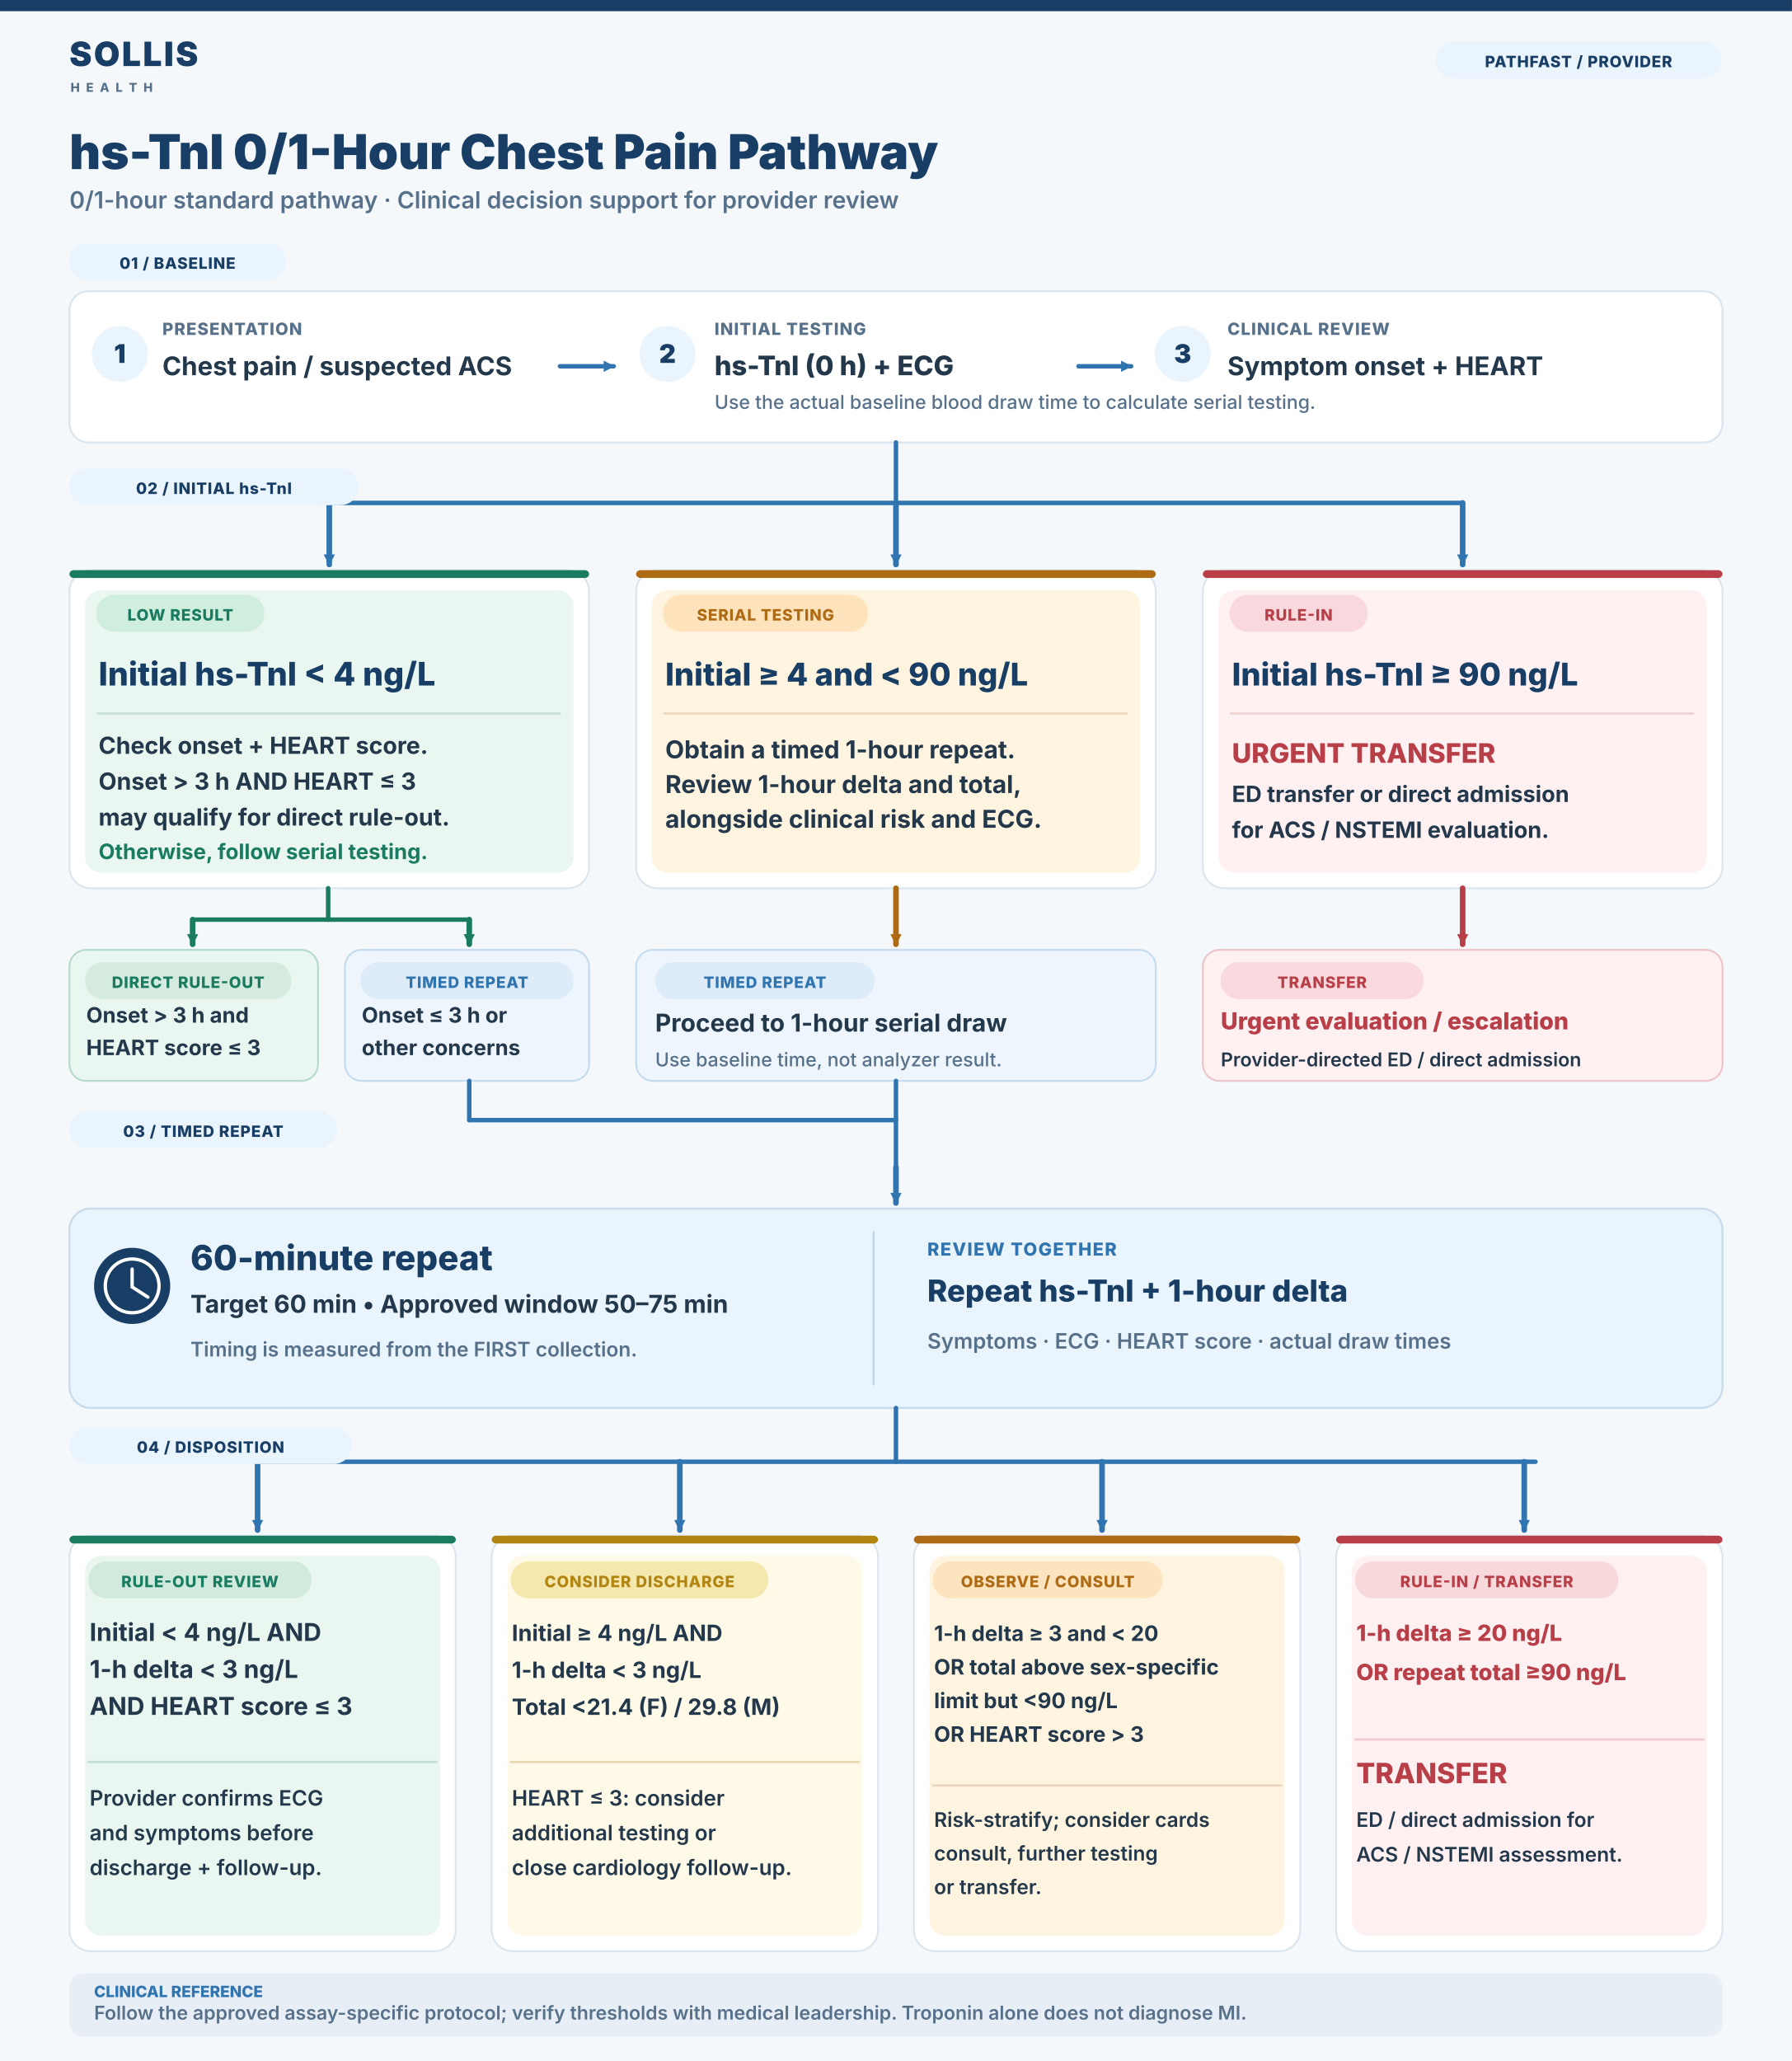
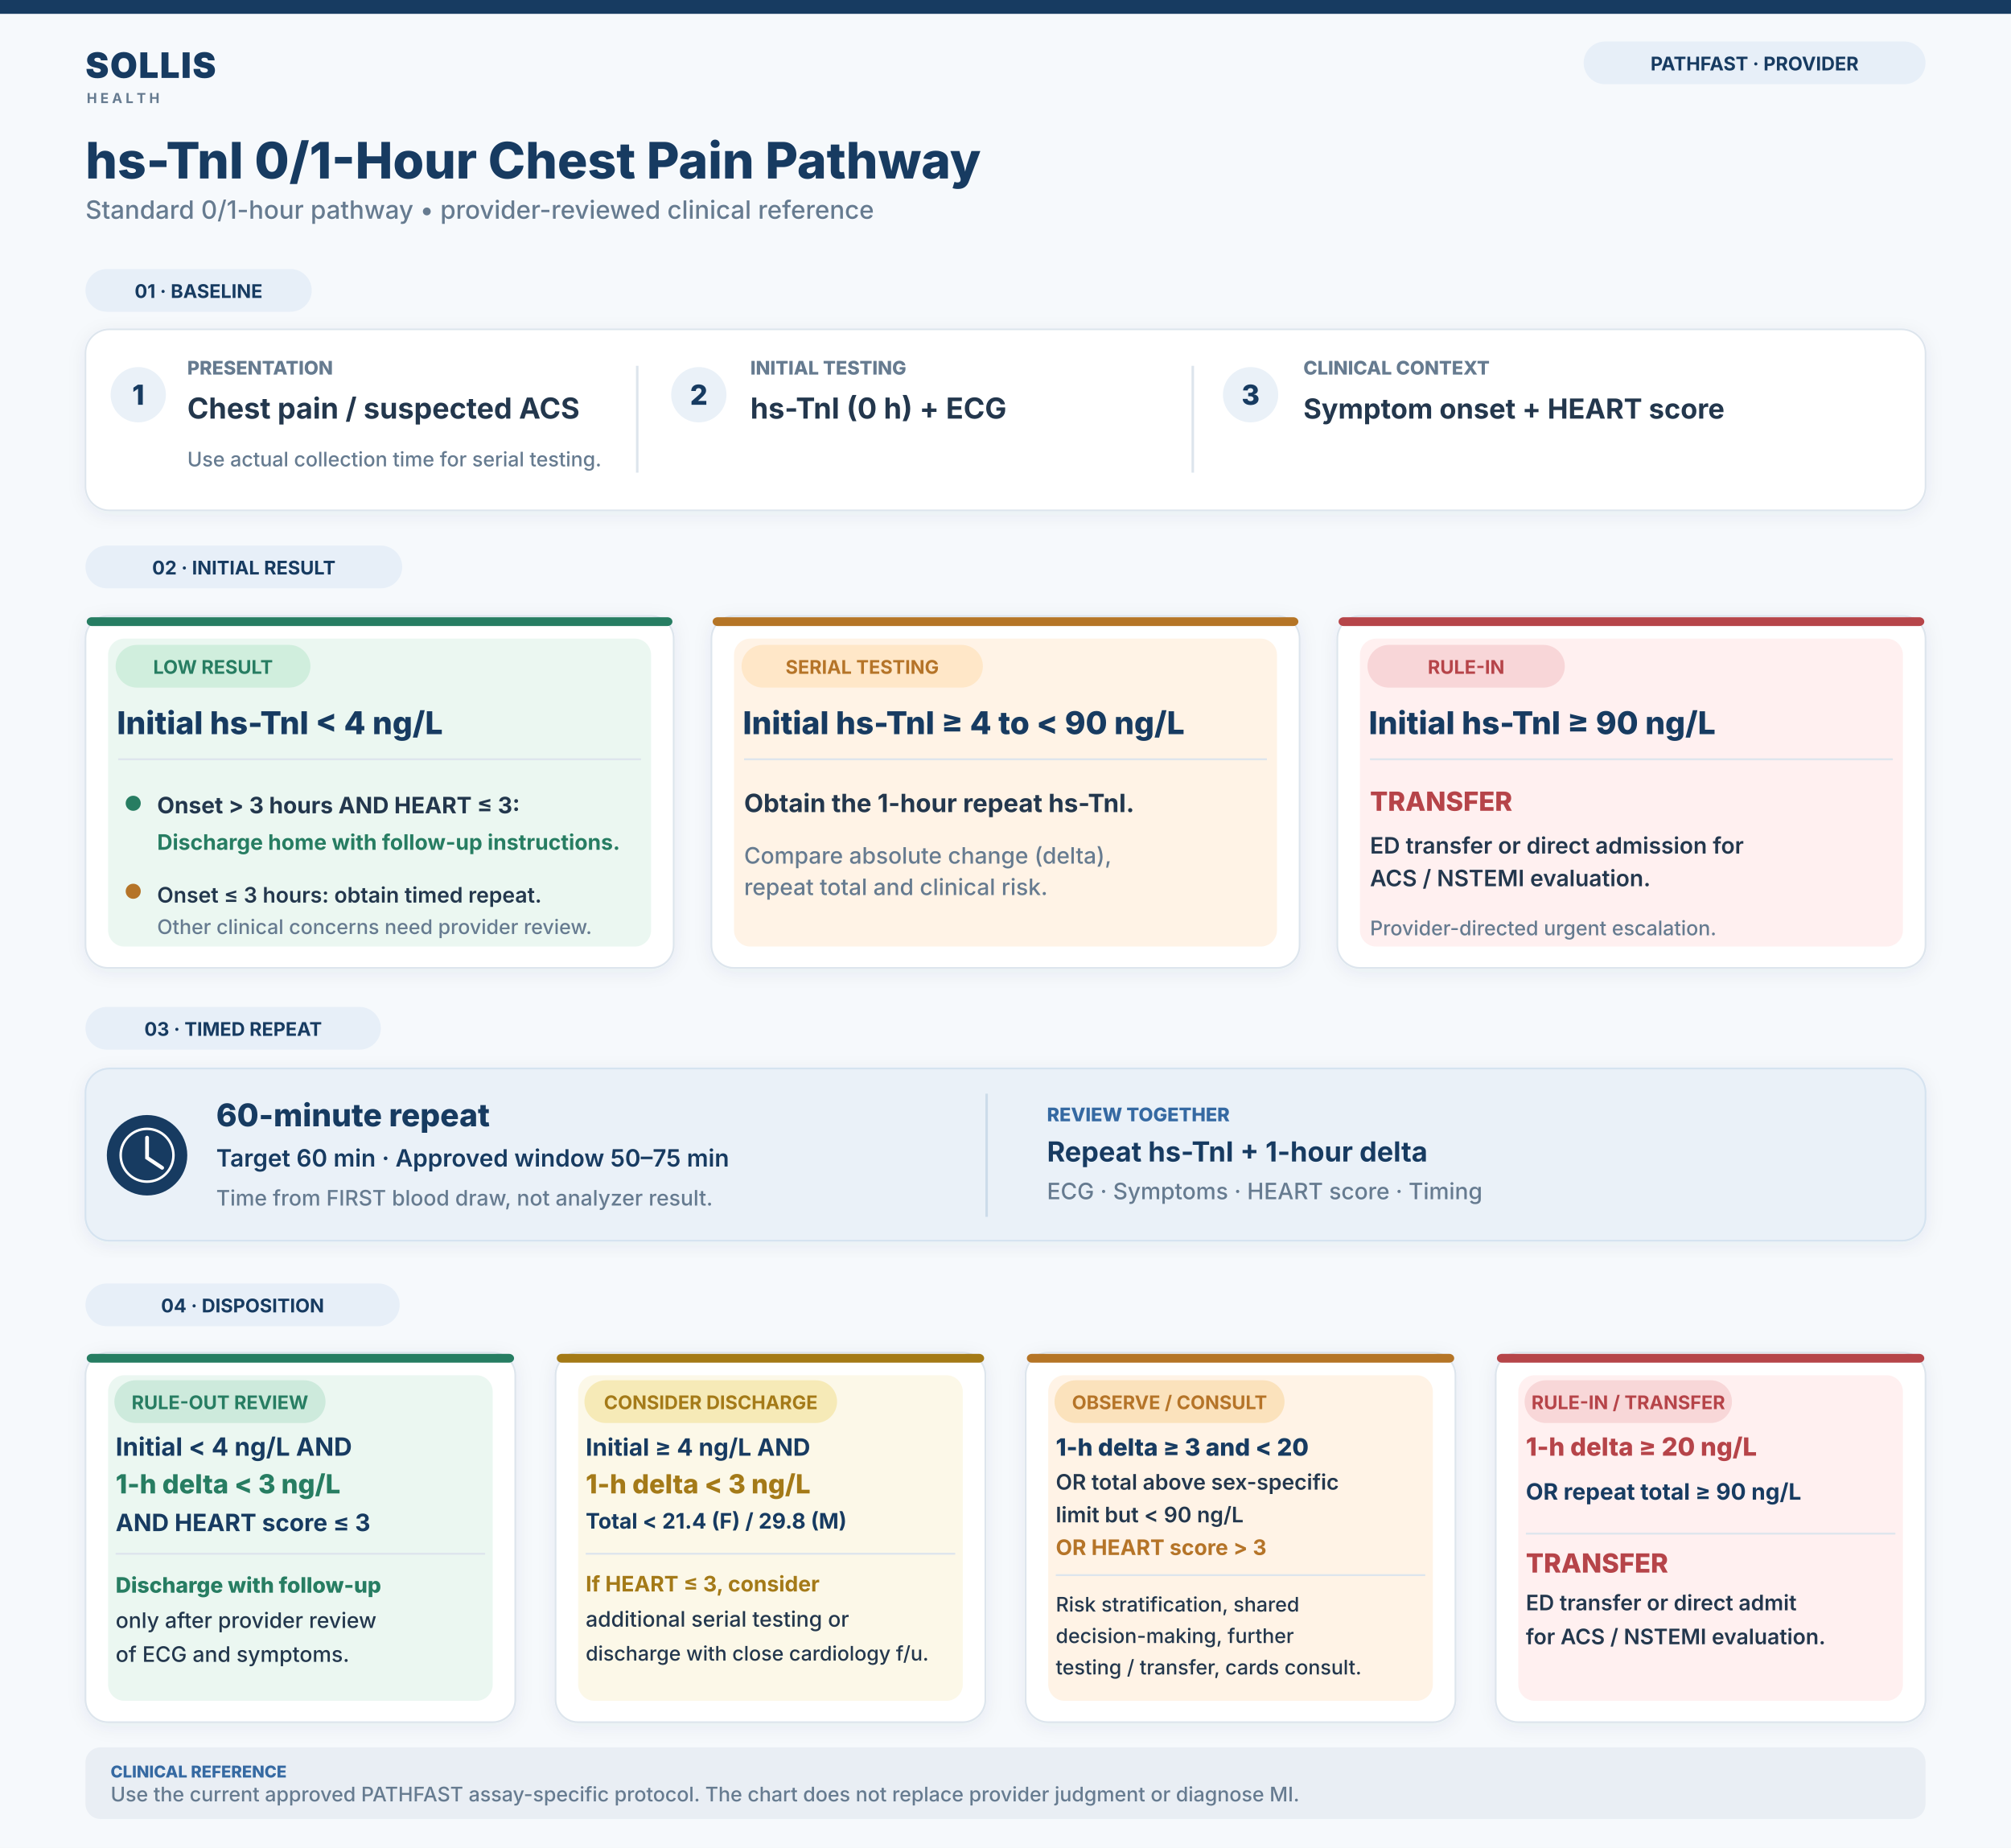
- <svg xmlns="http://www.w3.org/2000/svg" width="1600" height="1840" viewBox="0 0 1600 1840" role="img" aria-labelledby="title description">
+ <svg xmlns="http://www.w3.org/2000/svg" width="1600" height="1470" viewBox="0 0 1600 1470" role="img" aria-labelledby="chart-title chart-desc">
  <defs>
-     <marker id="arrow-b" markerWidth="10" markerHeight="10" refX="9" refY="5" orient="auto" markerUnits="userSpaceOnUse">
-       <path d="M0 0L10 5L0 10Z" fill="#3074B0" />
-     </marker>
-     <marker id="arrow-g" markerWidth="10" markerHeight="10" refX="9" refY="5" orient="auto" markerUnits="userSpaceOnUse">
-       <path d="M0 0L10 5L0 10Z" fill="#197B60" />
-     </marker>
-     <marker id="arrow-r" markerWidth="10" markerHeight="10" refX="9" refY="5" orient="auto" markerUnits="userSpaceOnUse">
-       <path d="M0 0L10 5L0 10Z" fill="#B83E48" />
-     </marker>
-     <marker id="arrow-a" markerWidth="10" markerHeight="10" refX="9" refY="5" orient="auto" markerUnits="userSpaceOnUse">
-       <path d="M0 0L10 5L0 10Z" fill="#AF6B14" />
-     </marker>
+     <filter id="softshadow" x="-10%" y="-10%" width="120%" height="120%">
+       <feDropShadow dx="0" dy="3" stdDeviation="7" flood-color="#21425c" flood-opacity="0.07" />
+     </filter>
  </defs>
-   <rect x="0" y="0" width="1600" height="1840" rx="0" fill="#F5F8FB" stroke="none" stroke-width="1" />
-   <rect x="0" y="0" width="1600" height="10" rx="0" fill="#183E65" stroke="none" stroke-width="1" />
-   <text x="62" y="59" fill="#183E65" font-size="30" font-weight="850" font-family="Inter,Arial,Helvetica,sans-serif" text-anchor="start" letter-spacing="1.8">SOLLIS</text>
-   <text x="63" y="82" fill="#58718B" font-size="11" font-weight="800" font-family="Inter,Arial,Helvetica,sans-serif" text-anchor="start" letter-spacing="1.6">H E A L T H</text>
-   <rect x="1282" y="37" width="255" height="33" rx="16" fill="#EAF4FC" stroke="none" stroke-width="1" />
-   <text x="1409.5" y="60" fill="#183E65" font-size="14" font-weight="800" font-family="Inter,Arial,Helvetica,sans-serif" text-anchor="middle" letter-spacing=".6">PATHFAST  /  PROVIDER</text>
-   <text x="62" y="151" fill="#183E65" font-size="43" font-weight="850" font-family="Inter,Arial,Helvetica,sans-serif" text-anchor="start" letter-spacing="0">hs-TnI 0/1-Hour Chest Pain Pathway</text>
-   <text x="62" y="186" fill="#58718B" font-size="21" font-weight="560" font-family="Inter,Arial,Helvetica,sans-serif" text-anchor="start" letter-spacing="0">0/1-hour standard pathway  ·  Clinical decision support for provider review</text>
-   <rect x="62" y="217" width="193" height="33" rx="16" fill="#EAF4FC" stroke="none" stroke-width="1" />
-   <text x="158.5" y="240" fill="#183E65" font-size="14" font-weight="800" font-family="Inter,Arial,Helvetica,sans-serif" text-anchor="middle" letter-spacing=".6">01  /  BASELINE</text>
-   <rect x="62" y="260" width="1476" height="135" rx="17" fill="#FFFFFF" stroke="#D9E5EF" stroke-width="1.7" />
-   <circle cx="107" cy="316" r="25" fill="#EAF4FC" />
-   <text x="107" y="324" fill="#183E65" font-size="23" font-weight="850" font-family="Inter,Arial,Helvetica,sans-serif" text-anchor="middle" letter-spacing="0">1</text>
-   <text x="145" y="299" fill="#58718B" font-size="15" font-weight="770" font-family="Inter,Arial,Helvetica,sans-serif" text-anchor="start" letter-spacing=".8">PRESENTATION</text>
-   <text x="145" y="335" fill="#24384C" font-size="23" font-weight="750" font-family="Inter,Arial,Helvetica,sans-serif" text-anchor="start" letter-spacing="0">Chest pain / suspected ACS</text>
-   <path d="M500 327H548" fill="none" stroke="#3074B0" stroke-width="4" stroke-linecap="round" stroke-linejoin="round" marker-end="url(#arrow-b)" />
-   <circle cx="596" cy="316" r="25" fill="#EAF4FC" />
-   <text x="596" y="324" fill="#183E65" font-size="23" font-weight="850" font-family="Inter,Arial,Helvetica,sans-serif" text-anchor="middle" letter-spacing="0">2</text>
-   <text x="638" y="299" fill="#58718B" font-size="15" font-weight="770" font-family="Inter,Arial,Helvetica,sans-serif" text-anchor="start" letter-spacing=".8">INITIAL TESTING</text>
-   <text x="638" y="335" fill="#24384C" font-size="24" font-weight="760" font-family="Inter,Arial,Helvetica,sans-serif" text-anchor="start" letter-spacing="0">hs-TnI (0 h) + ECG</text>
-   <path d="M963 327H1010" fill="none" stroke="#3074B0" stroke-width="4" stroke-linecap="round" stroke-linejoin="round" marker-end="url(#arrow-b)" />
-   <circle cx="1056" cy="316" r="25" fill="#EAF4FC" />
-   <text x="1056" y="324" fill="#183E65" font-size="23" font-weight="850" font-family="Inter,Arial,Helvetica,sans-serif" text-anchor="middle" letter-spacing="0">3</text>
-   <text x="1096" y="299" fill="#58718B" font-size="15" font-weight="770" font-family="Inter,Arial,Helvetica,sans-serif" text-anchor="start" letter-spacing=".8">CLINICAL REVIEW</text>
-   <text x="1096" y="335" fill="#24384C" font-size="23" font-weight="750" font-family="Inter,Arial,Helvetica,sans-serif" text-anchor="start" letter-spacing="0">Symptom onset + HEART</text>
-   <text x="638" y="365" fill="#58718B" font-size="17" font-weight="520" font-family="Inter,Arial,Helvetica,sans-serif" text-anchor="start" letter-spacing="0">Use the actual baseline blood draw time to calculate serial testing.</text>
-   <path d="M800 395 L800 449" fill="none" stroke="#3074B0" stroke-width="4" stroke-linecap="round" />
-   <path d="M294 449 L1306 449" fill="none" stroke="#3074B0" stroke-width="4" stroke-linecap="round" />
-   <path d="M294 449V504" fill="none" stroke="#3074B0" stroke-width="5" stroke-linecap="round" stroke-linejoin="round" marker-end="url(#arrow-b)" />
-   <path d="M800 449V504" fill="none" stroke="#3074B0" stroke-width="5" stroke-linecap="round" stroke-linejoin="round" marker-end="url(#arrow-b)" />
-   <path d="M1306 449V504" fill="none" stroke="#3074B0" stroke-width="5" stroke-linecap="round" stroke-linejoin="round" marker-end="url(#arrow-b)" />
-   <rect x="62" y="418" width="258" height="33" rx="16" fill="#EAF4FC" stroke="none" stroke-width="1" />
-   <text x="191" y="441" fill="#183E65" font-size="14" font-weight="800" font-family="Inter,Arial,Helvetica,sans-serif" text-anchor="middle" letter-spacing=".6">02  /  INITIAL hs-TnI</text>
-   <rect x="62" y="509" width="464" height="284" rx="19" fill="#FFFFFF" stroke="#D9E5EF" stroke-width="1.6" />
-   <rect x="62" y="509" width="464" height="7" rx="4" fill="#197B60" stroke="none" stroke-width="1" />
-   <rect x="76" y="527" width="436" height="252" rx="14" fill="#EAF7F0" stroke="none" stroke-width="1" />
-   <rect x="568" y="509" width="464" height="284" rx="19" fill="#FFFFFF" stroke="#D9E5EF" stroke-width="1.6" />
-   <rect x="568" y="509" width="464" height="7" rx="4" fill="#AF6B14" stroke="none" stroke-width="1" />
-   <rect x="582" y="527" width="436" height="252" rx="14" fill="#FFF4DF" stroke="none" stroke-width="1" />
-   <rect x="1074" y="509" width="464" height="284" rx="19" fill="#FFFFFF" stroke="#D9E5EF" stroke-width="1.6" />
-   <rect x="1074" y="509" width="464" height="7" rx="4" fill="#B83E48" stroke="none" stroke-width="1" />
-   <rect x="1088" y="527" width="436" height="252" rx="14" fill="#FFF0F1" stroke="none" stroke-width="1" />
-   <rect x="86" y="531" width="150" height="33" rx="16" fill="#D0EEDD" stroke="none" stroke-width="1" />
-   <text x="161" y="554" fill="#197B60" font-size="14" font-weight="800" font-family="Inter,Arial,Helvetica,sans-serif" text-anchor="middle" letter-spacing=".6">LOW RESULT</text>
-   <rect x="592" y="531" width="183" height="33" rx="16" fill="#FFE3BC" stroke="none" stroke-width="1" />
-   <text x="683.5" y="554" fill="#AF6B14" font-size="14" font-weight="800" font-family="Inter,Arial,Helvetica,sans-serif" text-anchor="middle" letter-spacing=".6">SERIAL TESTING</text>
-   <rect x="1098" y="531" width="123" height="33" rx="16" fill="#F9D9DD" stroke="none" stroke-width="1" />
-   <text x="1159.5" y="554" fill="#B83E48" font-size="14" font-weight="800" font-family="Inter,Arial,Helvetica,sans-serif" text-anchor="middle" letter-spacing=".6">RULE-IN</text>
-   <text x="88" y="612" fill="#183E65" font-size="29" font-weight="800" font-family="Inter,Arial,Helvetica,sans-serif" text-anchor="start" letter-spacing="0">Initial hs-TnI &lt; 4 ng/L</text>
-   <path d="M87 637 L500 637" fill="none" stroke="#C9DFD5" stroke-width="2" stroke-linecap="round" />
-   <text x="88" y="673" fill="#24384C" font-size="21" font-weight="650" font-family="Inter,Arial,Helvetica,sans-serif" text-anchor="start" letter-spacing="0">Check onset + HEART score.</text>
-   <text x="88" y="705" fill="#24384C" font-size="21" font-weight="650" font-family="Inter,Arial,Helvetica,sans-serif" text-anchor="start" letter-spacing="0">Onset &gt; 3 h AND HEART ≤ 3</text>
-   <text x="88" y="737" fill="#24384C" font-size="21" font-weight="650" font-family="Inter,Arial,Helvetica,sans-serif" text-anchor="start" letter-spacing="0">may qualify for direct rule-out.</text>
-   <text x="88" y="767" fill="#197B60" font-size="19" font-weight="730" font-family="Inter,Arial,Helvetica,sans-serif" text-anchor="start" letter-spacing="0">Otherwise, follow serial testing.</text>
-   <text x="594" y="612" fill="#183E65" font-size="28" font-weight="800" font-family="Inter,Arial,Helvetica,sans-serif" text-anchor="start" letter-spacing="0">Initial ≥ 4 and &lt; 90 ng/L</text>
-   <path d="M593 637 L1006 637" fill="none" stroke="#ECD8BE" stroke-width="2" stroke-linecap="round" />
-   <text x="594" y="677" fill="#24384C" font-size="22" font-weight="650" font-family="Inter,Arial,Helvetica,sans-serif" text-anchor="start" letter-spacing="0">Obtain a timed 1-hour repeat.</text>
-   <text x="594" y="708" fill="#24384C" font-size="22" font-weight="650" font-family="Inter,Arial,Helvetica,sans-serif" text-anchor="start" letter-spacing="0">Review 1-hour delta and total,</text>
-   <text x="594" y="739" fill="#24384C" font-size="22" font-weight="650" font-family="Inter,Arial,Helvetica,sans-serif" text-anchor="start" letter-spacing="0">alongside clinical risk and ECG.</text>
-   <text x="1100" y="612" fill="#183E65" font-size="28" font-weight="800" font-family="Inter,Arial,Helvetica,sans-serif" text-anchor="start" letter-spacing="0">Initial hs-TnI ≥ 90 ng/L</text>
-   <path d="M1099 637 L1512 637" fill="none" stroke="#EED0D2" stroke-width="2" stroke-linecap="round" />
-   <text x="1100" y="681" fill="#B83E48" font-size="24" font-weight="820" font-family="Inter,Arial,Helvetica,sans-serif" text-anchor="start" letter-spacing="0">URGENT TRANSFER</text>
-   <text x="1100" y="716" fill="#24384C" font-size="20" font-weight="650" font-family="Inter,Arial,Helvetica,sans-serif" text-anchor="start" letter-spacing="0">ED transfer or direct admission</text>
-   <text x="1100" y="748" fill="#24384C" font-size="20" font-weight="650" font-family="Inter,Arial,Helvetica,sans-serif" text-anchor="start" letter-spacing="0">for ACS / NSTEMI evaluation.</text>
-   <path d="M293 793 L293 821" fill="none" stroke="#197B60" stroke-width="4" stroke-linecap="round" />
-   <path d="M172 821 L419 821" fill="none" stroke="#197B60" stroke-width="4" stroke-linecap="round" />
-   <path d="M172 821V843" fill="none" stroke="#197B60" stroke-width="5" stroke-linecap="round" stroke-linejoin="round" marker-end="url(#arrow-g)" />
-   <path d="M419 821V843" fill="none" stroke="#197B60" stroke-width="5" stroke-linecap="round" stroke-linejoin="round" marker-end="url(#arrow-g)" />
-   <path d="M800 793V843" fill="none" stroke="#AF6B14" stroke-width="5" stroke-linecap="round" stroke-linejoin="round" marker-end="url(#arrow-a)" />
-   <path d="M1306 793V843" fill="none" stroke="#B83E48" stroke-width="5" stroke-linecap="round" stroke-linejoin="round" marker-end="url(#arrow-r)" />
-   <rect x="62" y="848" width="222" height="117" rx="15" fill="#EAF7F0" stroke="#B5DACB" stroke-width="1.6" />
-   <rect x="308" y="848" width="218" height="117" rx="15" fill="#EEF5FC" stroke="#C4DBEF" stroke-width="1.6" />
-   <rect x="76" y="859" width="184" height="33" rx="16" fill="#D5EBDF" stroke="none" stroke-width="1" />
-   <text x="168" y="882" fill="#197B60" font-size="14" font-weight="800" font-family="Inter,Arial,Helvetica,sans-serif" text-anchor="middle" letter-spacing=".6">DIRECT RULE-OUT</text>
-   <text x="77" y="913" fill="#24384C" font-size="19" font-weight="720" font-family="Inter,Arial,Helvetica,sans-serif" text-anchor="start" letter-spacing="0">Onset &gt; 3 h and</text>
-   <text x="77" y="942" fill="#24384C" font-size="19" font-weight="720" font-family="Inter,Arial,Helvetica,sans-serif" text-anchor="start" letter-spacing="0">HEART score ≤ 3</text>
-   <rect x="322" y="859" width="190" height="33" rx="16" fill="#DDECF8" stroke="none" stroke-width="1" />
-   <text x="417" y="882" fill="#3074B0" font-size="14" font-weight="800" font-family="Inter,Arial,Helvetica,sans-serif" text-anchor="middle" letter-spacing=".6">TIMED REPEAT</text>
-   <text x="323" y="913" fill="#24384C" font-size="19" font-weight="710" font-family="Inter,Arial,Helvetica,sans-serif" text-anchor="start" letter-spacing="0">Onset ≤ 3 h or</text>
-   <text x="323" y="942" fill="#24384C" font-size="19" font-weight="710" font-family="Inter,Arial,Helvetica,sans-serif" text-anchor="start" letter-spacing="0">other concerns</text>
-   <rect x="568" y="848" width="464" height="117" rx="15" fill="#EEF5FC" stroke="#C4DBEF" stroke-width="1.6" />
-   <rect x="585" y="859" width="196" height="33" rx="16" fill="#DDECF8" stroke="none" stroke-width="1" />
-   <text x="683" y="882" fill="#3074B0" font-size="14" font-weight="800" font-family="Inter,Arial,Helvetica,sans-serif" text-anchor="middle" letter-spacing=".6">TIMED REPEAT</text>
-   <text x="585" y="921" fill="#24384C" font-size="22" font-weight="730" font-family="Inter,Arial,Helvetica,sans-serif" text-anchor="start" letter-spacing="0">Proceed to 1-hour serial draw</text>
-   <text x="585" y="952" fill="#58718B" font-size="17" font-weight="550" font-family="Inter,Arial,Helvetica,sans-serif" text-anchor="start" letter-spacing="0">Use baseline time, not analyzer result.</text>
-   <rect x="1074" y="848" width="464" height="117" rx="15" fill="#FFF0F1" stroke="#EDC4C7" stroke-width="1.6" />
-   <rect x="1090" y="859" width="181" height="33" rx="16" fill="#F9D9DD" stroke="none" stroke-width="1" />
-   <text x="1180.5" y="882" fill="#B83E48" font-size="14" font-weight="800" font-family="Inter,Arial,Helvetica,sans-serif" text-anchor="middle" letter-spacing=".6">TRANSFER</text>
-   <text x="1090" y="919" fill="#B83E48" font-size="21" font-weight="780" font-family="Inter,Arial,Helvetica,sans-serif" text-anchor="start" letter-spacing="0">Urgent evaluation / escalation</text>
-   <text x="1090" y="952" fill="#24384C" font-size="17" font-weight="620" font-family="Inter,Arial,Helvetica,sans-serif" text-anchor="start" letter-spacing="0">Provider-directed ED / direct admission</text>
-   <path d="M419 965 L419 1000" fill="none" stroke="#3074B0" stroke-width="4" stroke-linecap="round" />
-   <path d="M419 1000 L800 1000" fill="none" stroke="#3074B0" stroke-width="4" stroke-linecap="round" />
-   <path d="M800 965 L800 1055" fill="none" stroke="#3074B0" stroke-width="4" stroke-linecap="round" />
-   <path d="M800 1042V1074" fill="none" stroke="#3074B0" stroke-width="5" stroke-linecap="round" stroke-linejoin="round" marker-end="url(#arrow-b)" />
-   <rect x="62" y="992" width="239" height="33" rx="16" fill="#EAF4FC" stroke="none" stroke-width="1" />
-   <text x="181.5" y="1015" fill="#183E65" font-size="14" font-weight="800" font-family="Inter,Arial,Helvetica,sans-serif" text-anchor="middle" letter-spacing=".6">03  /  TIMED REPEAT</text>
-   <rect x="62" y="1079" width="1476" height="178" rx="19" fill="#EAF4FC" stroke="#C8DBED" stroke-width="1.8" />
-   <circle cx="118" cy="1148" r="34" fill="#183E65" />
-   <circle cx="118" cy="1148" r="24" fill="none" stroke="white" stroke-width="3" />
-   <path d="M118 1133V1149L132 1158" fill="none" stroke="white" stroke-width="3" stroke-linecap="round" />
-   <text x="170" y="1134" fill="#183E65" font-size="31" font-weight="820" font-family="Inter,Arial,Helvetica,sans-serif" text-anchor="start" letter-spacing="0">60-minute repeat</text>
-   <text x="170" y="1172" fill="#24384C" font-size="22" font-weight="680" font-family="Inter,Arial,Helvetica,sans-serif" text-anchor="start" letter-spacing="0">Target 60 min   •   Approved window 50–75 min</text>
-   <text x="170" y="1211" fill="#58718B" font-size="18" font-weight="570" font-family="Inter,Arial,Helvetica,sans-serif" text-anchor="start" letter-spacing="0">Timing is measured from the FIRST collection.</text>
-   <path d="M780 1100 L780 1236" fill="none" stroke="#C5D7E7" stroke-width="2" stroke-linecap="round" />
-   <text x="828" y="1121" fill="#3074B0" font-size="16" font-weight="820" font-family="Inter,Arial,Helvetica,sans-serif" text-anchor="start" letter-spacing="1">REVIEW TOGETHER</text>
-   <text x="828" y="1162" fill="#183E65" font-size="27" font-weight="780" font-family="Inter,Arial,Helvetica,sans-serif" text-anchor="start" letter-spacing="0">Repeat hs-TnI + 1-hour delta</text>
-   <text x="828" y="1204" fill="#58718B" font-size="19" font-weight="570" font-family="Inter,Arial,Helvetica,sans-serif" text-anchor="start" letter-spacing="0">Symptoms · ECG · HEART score · actual draw times</text>
-   <path d="M800 1257 L800 1305" fill="none" stroke="#3074B0" stroke-width="4" stroke-linecap="round" />
-   <path d="M229 1305 L1371 1305" fill="none" stroke="#3074B0" stroke-width="4" stroke-linecap="round" />
-   <path d="M230 1305V1366" fill="none" stroke="#3074B0" stroke-width="5" stroke-linecap="round" stroke-linejoin="round" marker-end="url(#arrow-b)" />
-   <path d="M607 1305V1366" fill="none" stroke="#3074B0" stroke-width="5" stroke-linecap="round" stroke-linejoin="round" marker-end="url(#arrow-b)" />
-   <path d="M984 1305V1366" fill="none" stroke="#3074B0" stroke-width="5" stroke-linecap="round" stroke-linejoin="round" marker-end="url(#arrow-b)" />
-   <path d="M1361 1305V1366" fill="none" stroke="#3074B0" stroke-width="5" stroke-linecap="round" stroke-linejoin="round" marker-end="url(#arrow-b)" />
-   <rect x="62" y="1274" width="252" height="33" rx="16" fill="#EAF4FC" stroke="none" stroke-width="1" />
-   <text x="188" y="1297" fill="#183E65" font-size="14" font-weight="800" font-family="Inter,Arial,Helvetica,sans-serif" text-anchor="middle" letter-spacing=".6">04  /  DISPOSITION</text>
-   <rect x="62" y="1371" width="345" height="371" rx="19" fill="#FFFFFF" stroke="#D9E5EF" stroke-width="1.6" />
-   <rect x="62" y="1371" width="345" height="7" rx="4" fill="#197B60" stroke="none" stroke-width="1" />
-   <rect x="76" y="1389" width="317" height="339" rx="14" fill="#EAF7F0" stroke="none" stroke-width="1" />
-   <rect x="439" y="1371" width="345" height="371" rx="19" fill="#FFFFFF" stroke="#D9E5EF" stroke-width="1.6" />
-   <rect x="439" y="1371" width="345" height="7" rx="4" fill="#B18510" stroke="none" stroke-width="1" />
-   <rect x="453" y="1389" width="317" height="339" rx="14" fill="#FFF9E7" stroke="none" stroke-width="1" />
-   <rect x="816" y="1371" width="345" height="371" rx="19" fill="#FFFFFF" stroke="#D9E5EF" stroke-width="1.6" />
-   <rect x="816" y="1371" width="345" height="7" rx="4" fill="#AF6B14" stroke="none" stroke-width="1" />
-   <rect x="830" y="1389" width="317" height="339" rx="14" fill="#FFF4DF" stroke="none" stroke-width="1" />
-   <rect x="1193" y="1371" width="345" height="371" rx="19" fill="#FFFFFF" stroke="#D9E5EF" stroke-width="1.6" />
-   <rect x="1193" y="1371" width="345" height="7" rx="4" fill="#B83E48" stroke="none" stroke-width="1" />
-   <rect x="1207" y="1389" width="317" height="339" rx="14" fill="#FFF0F1" stroke="none" stroke-width="1" />
-   <rect x="79" y="1394" width="199" height="33" rx="16" fill="#D2EADD" stroke="none" stroke-width="1" />
-   <text x="178.5" y="1417" fill="#197B60" font-size="14" font-weight="800" font-family="Inter,Arial,Helvetica,sans-serif" text-anchor="middle" letter-spacing=".6">RULE-OUT REVIEW</text>
-   <rect x="456" y="1394" width="230" height="33" rx="16" fill="#F4E8AE" stroke="none" stroke-width="1" />
-   <text x="571" y="1417" fill="#B18510" font-size="14" font-weight="800" font-family="Inter,Arial,Helvetica,sans-serif" text-anchor="middle" letter-spacing=".6">CONSIDER DISCHARGE</text>
-   <rect x="833" y="1394" width="205" height="33" rx="16" fill="#FCE4BF" stroke="none" stroke-width="1" />
-   <text x="935.5" y="1417" fill="#AF6B14" font-size="14" font-weight="800" font-family="Inter,Arial,Helvetica,sans-serif" text-anchor="middle" letter-spacing=".6">OBSERVE / CONSULT</text>
-   <rect x="1210" y="1394" width="235" height="33" rx="16" fill="#F8D9DB" stroke="none" stroke-width="1" />
-   <text x="1327.5" y="1417" fill="#B83E48" font-size="14" font-weight="800" font-family="Inter,Arial,Helvetica,sans-serif" text-anchor="middle" letter-spacing=".6">RULE-IN / TRANSFER</text>
-   <text x="80" y="1465" fill="#24384C" font-size="22" font-weight="750" font-family="Inter,Arial,Helvetica,sans-serif" text-anchor="start" letter-spacing="0">Initial &lt; 4 ng/L AND</text>
-   <text x="80" y="1498" fill="#24384C" font-size="22" font-weight="750" font-family="Inter,Arial,Helvetica,sans-serif" text-anchor="start" letter-spacing="0">1-h delta &lt; 3 ng/L</text>
-   <text x="80" y="1531" fill="#24384C" font-size="22" font-weight="750" font-family="Inter,Arial,Helvetica,sans-serif" text-anchor="start" letter-spacing="0">AND HEART score ≤ 3</text>
-   <path d="M79 1573 L390 1573" fill="none" stroke="#C5DED3" stroke-width="2" stroke-linecap="round" />
-   <text x="80" y="1612" fill="#24384C" font-size="19" font-weight="570" font-family="Inter,Arial,Helvetica,sans-serif" text-anchor="start" letter-spacing="0">Provider confirms ECG</text>
-   <text x="80" y="1643" fill="#24384C" font-size="19" font-weight="570" font-family="Inter,Arial,Helvetica,sans-serif" text-anchor="start" letter-spacing="0">and symptoms before</text>
-   <text x="80" y="1674" fill="#24384C" font-size="19" font-weight="570" font-family="Inter,Arial,Helvetica,sans-serif" text-anchor="start" letter-spacing="0">discharge + follow-up.</text>
-   <text x="457" y="1465" fill="#24384C" font-size="20" font-weight="735" font-family="Inter,Arial,Helvetica,sans-serif" text-anchor="start" letter-spacing="0">Initial ≥ 4 ng/L AND</text>
-   <text x="457" y="1498" fill="#24384C" font-size="20" font-weight="735" font-family="Inter,Arial,Helvetica,sans-serif" text-anchor="start" letter-spacing="0">1-h delta &lt; 3 ng/L</text>
-   <text x="457" y="1531" fill="#24384C" font-size="20" font-weight="735" font-family="Inter,Arial,Helvetica,sans-serif" text-anchor="start" letter-spacing="0">Total &lt;21.4 (F) / 29.8 (M)</text>
-   <path d="M456 1573 L767 1573" fill="none" stroke="#E5D8AF" stroke-width="2" stroke-linecap="round" />
-   <text x="457" y="1612" fill="#24384C" font-size="19" font-weight="570" font-family="Inter,Arial,Helvetica,sans-serif" text-anchor="start" letter-spacing="0">HEART ≤ 3: consider</text>
-   <text x="457" y="1643" fill="#24384C" font-size="19" font-weight="570" font-family="Inter,Arial,Helvetica,sans-serif" text-anchor="start" letter-spacing="0">additional testing or</text>
-   <text x="457" y="1674" fill="#24384C" font-size="19" font-weight="570" font-family="Inter,Arial,Helvetica,sans-serif" text-anchor="start" letter-spacing="0">close cardiology follow-up.</text>
-   <text x="834" y="1465" fill="#24384C" font-size="19" font-weight="715" font-family="Inter,Arial,Helvetica,sans-serif" text-anchor="start" letter-spacing="0">1-h delta ≥ 3 and &lt; 20</text>
-   <text x="834" y="1495" fill="#24384C" font-size="19" font-weight="715" font-family="Inter,Arial,Helvetica,sans-serif" text-anchor="start" letter-spacing="0">OR total above sex-specific</text>
-   <text x="834" y="1525" fill="#24384C" font-size="19" font-weight="715" font-family="Inter,Arial,Helvetica,sans-serif" text-anchor="start" letter-spacing="0">limit but &lt;90 ng/L</text>
-   <text x="834" y="1555" fill="#24384C" font-size="19" font-weight="715" font-family="Inter,Arial,Helvetica,sans-serif" text-anchor="start" letter-spacing="0">OR HEART score &gt; 3</text>
-   <path d="M833 1594 L1144 1594" fill="none" stroke="#E7D7BE" stroke-width="2" stroke-linecap="round" />
-   <text x="834" y="1631" fill="#24384C" font-size="18" font-weight="570" font-family="Inter,Arial,Helvetica,sans-serif" text-anchor="start" letter-spacing="0">Risk-stratify; consider cards</text>
-   <text x="834" y="1661" fill="#24384C" font-size="18" font-weight="570" font-family="Inter,Arial,Helvetica,sans-serif" text-anchor="start" letter-spacing="0">consult, further testing</text>
-   <text x="834" y="1691" fill="#24384C" font-size="18" font-weight="570" font-family="Inter,Arial,Helvetica,sans-serif" text-anchor="start" letter-spacing="0">or transfer.</text>
-   <text x="1211" y="1465" fill="#B83E48" font-size="20" font-weight="820" font-family="Inter,Arial,Helvetica,sans-serif" text-anchor="start" letter-spacing="0">1-h delta ≥ 20 ng/L</text>
-   <text x="1211" y="1500" fill="#B83E48" font-size="20" font-weight="820" font-family="Inter,Arial,Helvetica,sans-serif" text-anchor="start" letter-spacing="0">OR repeat total ≥90 ng/L</text>
-   <path d="M1210 1553 L1521 1553" fill="none" stroke="#EECBCF" stroke-width="2" stroke-linecap="round" />
-   <text x="1211" y="1592" fill="#B83E48" font-size="25" font-weight="830" font-family="Inter,Arial,Helvetica,sans-serif" text-anchor="start" letter-spacing="0">TRANSFER</text>
-   <text x="1211" y="1631" fill="#24384C" font-size="18" font-weight="615" font-family="Inter,Arial,Helvetica,sans-serif" text-anchor="start" letter-spacing="0">ED / direct admission for</text>
-   <text x="1211" y="1662" fill="#24384C" font-size="18" font-weight="615" font-family="Inter,Arial,Helvetica,sans-serif" text-anchor="start" letter-spacing="0">ACS / NSTEMI assessment.</text>
-   <rect x="62" y="1762" width="1476" height="56" rx="12" fill="#E7EEF5" stroke="none" stroke-width="1" />
-   <text x="84" y="1783" fill="#3074B0" font-size="14" font-weight="830" font-family="Inter,Arial,Helvetica,sans-serif" text-anchor="start" letter-spacing="0">CLINICAL REFERENCE</text>
-   <text x="84" y="1803" fill="#58718B" font-size="17" font-weight="600" font-family="Inter,Arial,Helvetica,sans-serif" text-anchor="start" letter-spacing="0">Follow the approved assay-specific protocol; verify thresholds with medical leadership. Troponin alone does not diagnose MI.</text>
+   <rect x="0" y="0" width="1600" height="1470" rx="0" fill="#F6F9FC" stroke="none" stroke-width="1" />
+   <rect x="0" y="0" width="1600" height="11" rx="0" fill="#173B61" stroke="none" stroke-width="1" />
+   <text x="68" y="62" fill="#173B61" font-family="Inter,Arial,sans-serif" font-size="28" font-weight="850" letter-spacing="1">SOLLIS</text>
+   <text x="69" y="82" fill="#667B90" font-family="Inter,Arial,Helvetica,sans-serif" font-size="11" font-weight="650" text-anchor="start">H E A L T H</text>
+   <rect x="1260" y="33" width="272" height="34" rx="17" fill="#E7EFF8" stroke="none" stroke-width="1" />
+   <text x="1396" y="56" fill="#173B61" font-family="Inter,Arial,Helvetica,sans-serif" font-size="15" font-weight="750" text-anchor="middle">PATHFAST  ·  PROVIDER</text>
+   <text x="68" y="142" fill="#173B61" font-family="Inter,Arial,Helvetica,sans-serif" font-size="40" font-weight="800" text-anchor="start">hs-TnI 0/1-Hour Chest Pain Pathway</text>
+   <text x="68" y="174" fill="#667B90" font-family="Inter,Arial,Helvetica,sans-serif" font-size="20" font-weight="520" text-anchor="start">Standard 0/1-hour pathway • provider-reviewed clinical reference</text>
+   <rect x="68" y="214" width="180" height="34" rx="17" fill="#E7EFF8" stroke="none" stroke-width="1" />
+   <text x="158" y="237" fill="#173B61" font-family="Inter,Arial,Helvetica,sans-serif" font-size="15" font-weight="750" text-anchor="middle">01  ·  BASELINE</text>
+   <g filter="url(#softshadow)">
+     <rect x="68" y="262" width="1464" height="144" rx="19" fill="#FFFFFF" stroke="#DDE5ED" stroke-width="1.3" />
+   </g>
+   <circle cx="110" cy="314" r="22" fill="#EAF1F8" />
+   <text x="110" y="322" fill="#173B61" font-family="Inter,Arial,Helvetica,sans-serif" font-size="22" font-weight="800" text-anchor="middle">1</text>
+   <text x="149" y="298" fill="#667B90" font-family="Inter,Arial,Helvetica,sans-serif" font-size="15" font-weight="760" text-anchor="start">PRESENTATION</text>
+   <text x="149" y="333" fill="#23374D" font-family="Inter,Arial,Helvetica,sans-serif" font-size="23" font-weight="720" text-anchor="start">Chest pain / suspected ACS</text>
+   <path d="M507 291V376" stroke="#DDE5ED" stroke-width="2" />
+   <circle cx="556" cy="314" r="22" fill="#EAF1F8" />
+   <text x="556" y="322" fill="#173B61" font-family="Inter,Arial,Helvetica,sans-serif" font-size="22" font-weight="800" text-anchor="middle">2</text>
+   <text x="597" y="298" fill="#667B90" font-family="Inter,Arial,Helvetica,sans-serif" font-size="15" font-weight="760" text-anchor="start">INITIAL TESTING</text>
+   <text x="597" y="333" fill="#23374D" font-family="Inter,Arial,Helvetica,sans-serif" font-size="23" font-weight="720" text-anchor="start">hs-TnI (0 h) + ECG</text>
+   <path d="M949 291V376" stroke="#DDE5ED" stroke-width="2" />
+   <circle cx="995" cy="314" r="22" fill="#EAF1F8" />
+   <text x="995" y="322" fill="#173B61" font-family="Inter,Arial,Helvetica,sans-serif" font-size="22" font-weight="800" text-anchor="middle">3</text>
+   <text x="1037" y="298" fill="#667B90" font-family="Inter,Arial,Helvetica,sans-serif" font-size="15" font-weight="760" text-anchor="start">CLINICAL CONTEXT</text>
+   <text x="1037" y="333" fill="#23374D" font-family="Inter,Arial,Helvetica,sans-serif" font-size="22" font-weight="720" text-anchor="start">Symptom onset + HEART score</text>
+   <text x="149" y="371" fill="#667B90" font-family="Inter,Arial,Helvetica,sans-serif" font-size="16" font-weight="500" text-anchor="start">Use actual collection time for serial testing.</text>
+   <rect x="68" y="434" width="252" height="34" rx="17" fill="#E7EFF8" stroke="none" stroke-width="1" />
+   <text x="194" y="457" fill="#173B61" font-family="Inter,Arial,Helvetica,sans-serif" font-size="15" font-weight="750" text-anchor="middle">02  ·  INITIAL RESULT</text>
+   <g filter="url(#softshadow)">
+     <rect x="68" y="490" width="468" height="280" rx="18" fill="#FFFFFF" stroke="#DDE5ED" stroke-width="1.4" />
+     <rect x="69" y="491" width="466" height="7" rx="4" fill="#277D62" stroke="none" stroke-width="1" />
+     <rect x="86" y="508" width="432" height="245" rx="13" fill="#EBF7F1" stroke="none" stroke-width="1" />
+   </g>
+   <g filter="url(#softshadow)">
+     <rect x="566" y="490" width="468" height="280" rx="18" fill="#FFFFFF" stroke="#DDE5ED" stroke-width="1.4" />
+     <rect x="567" y="491" width="466" height="7" rx="4" fill="#B57428" stroke="none" stroke-width="1" />
+     <rect x="584" y="508" width="432" height="245" rx="13" fill="#FFF3E6" stroke="none" stroke-width="1" />
+   </g>
+   <g filter="url(#softshadow)">
+     <rect x="1064" y="490" width="468" height="280" rx="18" fill="#FFFFFF" stroke="#DDE5ED" stroke-width="1.4" />
+     <rect x="1065" y="491" width="466" height="7" rx="4" fill="#B64449" stroke="none" stroke-width="1" />
+     <rect x="1082" y="508" width="432" height="245" rx="13" fill="#FFF0F0" stroke="none" stroke-width="1" />
+   </g>
+   <rect x="92" y="513" width="155" height="34" rx="17" fill="#D0EEDD" stroke="none" stroke-width="1" />
+   <text x="169.5" y="536" fill="#277D62" font-family="Inter,Arial,Helvetica,sans-serif" font-size="15" font-weight="750" text-anchor="middle">LOW RESULT</text>
+   <text x="93" y="584" fill="#173B61" font-family="Inter,Arial,Helvetica,sans-serif" font-size="25" font-weight="770" text-anchor="start">Initial hs-TnI &lt; 4 ng/L</text>
+   <path d="M94 604h416" stroke="#DDE5ED" stroke-width="1.5" />
+   <circle cx="106" cy="639" r="6" fill="#277D62" />
+   <text x="125" y="647" fill="#23374D" font-family="Inter,Arial,Helvetica,sans-serif" font-size="18" font-weight="660" text-anchor="start">Onset &gt; 3 hours AND HEART ≤ 3:</text>
+   <text x="125" y="676" fill="#277D62" font-family="Inter,Arial,Helvetica,sans-serif" font-size="17" font-weight="720" text-anchor="start">Discharge home with follow-up instructions.</text>
+   <circle cx="106" cy="709" r="6" fill="#B57428" />
+   <text x="125" y="718" fill="#23374D" font-family="Inter,Arial,Helvetica,sans-serif" font-size="17" font-weight="610" text-anchor="start">Onset ≤ 3 hours: obtain timed repeat.</text>
+   <text x="125" y="743" fill="#667B90" font-family="Inter,Arial,Helvetica,sans-serif" font-size="16" font-weight="500" text-anchor="start">Other clinical concerns need provider review.</text>
+   <rect x="590" y="513" width="192" height="34" rx="17" fill="#FFE7C8" stroke="none" stroke-width="1" />
+   <text x="686" y="536" fill="#B57428" font-family="Inter,Arial,Helvetica,sans-serif" font-size="15" font-weight="750" text-anchor="middle">SERIAL TESTING</text>
+   <text x="591" y="584" fill="#173B61" font-family="Inter,Arial,Helvetica,sans-serif" font-size="25" font-weight="770" text-anchor="start">Initial hs-TnI ≥ 4 to &lt; 90 ng/L</text>
+   <path d="M592 604h416" stroke="#DDE5ED" stroke-width="1.5" />
+   <text x="592" y="646" fill="#23374D" font-family="Inter,Arial,Helvetica,sans-serif" font-size="20" font-weight="700" text-anchor="start">Obtain the 1-hour repeat hs-TnI.</text>
+   <text x="592" y="687" fill="#667B90" font-family="Inter,Arial,Helvetica,sans-serif" font-size="18" font-weight="520" text-anchor="start">Compare absolute change (delta),</text>
+   <text x="592" y="712" fill="#667B90" font-family="Inter,Arial,Helvetica,sans-serif" font-size="18" font-weight="520" text-anchor="start">repeat total and clinical risk.</text>
+   <rect x="1088" y="513" width="157" height="34" rx="17" fill="#F8D6D8" stroke="none" stroke-width="1" />
+   <text x="1166.5" y="536" fill="#B64449" font-family="Inter,Arial,Helvetica,sans-serif" font-size="15" font-weight="750" text-anchor="middle">RULE-IN</text>
+   <text x="1089" y="584" fill="#173B61" font-family="Inter,Arial,Helvetica,sans-serif" font-size="25" font-weight="770" text-anchor="start">Initial hs-TnI ≥ 90 ng/L</text>
+   <path d="M1090 604h416" stroke="#DDE5ED" stroke-width="1.5" />
+   <text x="1090" y="645" fill="#B64449" font-family="Inter,Arial,Helvetica,sans-serif" font-size="21" font-weight="820" text-anchor="start">TRANSFER</text>
+   <text x="1090" y="679" fill="#23374D" font-family="Inter,Arial,Helvetica,sans-serif" font-size="18" font-weight="610" text-anchor="start">ED transfer or direct admission for</text>
+   <text x="1090" y="705" fill="#23374D" font-family="Inter,Arial,Helvetica,sans-serif" font-size="18" font-weight="610" text-anchor="start">ACS / NSTEMI evaluation.</text>
+   <text x="1090" y="744" fill="#667B90" font-family="Inter,Arial,Helvetica,sans-serif" font-size="16" font-weight="550" text-anchor="start">Provider-directed urgent escalation.</text>
+   <rect x="68" y="801" width="235" height="34" rx="17" fill="#E7EFF8" stroke="none" stroke-width="1" />
+   <text x="185.5" y="824" fill="#173B61" font-family="Inter,Arial,Helvetica,sans-serif" font-size="15" font-weight="750" text-anchor="middle">03  ·  TIMED REPEAT</text>
+   <g filter="url(#softshadow)">
+     <rect x="68" y="850" width="1464" height="137" rx="19" fill="#EAF1F8" stroke="#D5E3F0" stroke-width="1.4" />
+   </g>
+   <circle cx="117" cy="919" r="32" fill="#173B61" />
+   <circle cx="117" cy="919" r="21" fill="none" stroke="#FFFFFF" stroke-width="2" />
+   <path d="M117 905v16l12 8" fill="none" stroke="#fff" stroke-width="3" stroke-linecap="round" />
+   <text x="172" y="896" fill="#173B61" font-family="Inter,Arial,Helvetica,sans-serif" font-size="25" font-weight="790" text-anchor="start">60-minute repeat</text>
+   <text x="172" y="928" fill="#173B61" font-family="Inter,Arial,Helvetica,sans-serif" font-size="19" font-weight="620" text-anchor="start">Target 60 min   ·   Approved window 50–75 min</text>
+   <text x="172" y="959" fill="#667B90" font-family="Inter,Arial,Helvetica,sans-serif" font-size="17" font-weight="520" text-anchor="start">Time from FIRST blood draw, not analyzer result.</text>
+   <path d="M785 870V968" stroke="#CCDCEA" stroke-width="2" />
+   <text x="833" y="892" fill="#3569A2" font-family="Inter,Arial,Helvetica,sans-serif" font-size="15" font-weight="800" text-anchor="start">REVIEW TOGETHER</text>
+   <text x="833" y="924" fill="#173B61" font-family="Inter,Arial,Helvetica,sans-serif" font-size="22" font-weight="750" text-anchor="start">Repeat hs-TnI + 1-hour delta</text>
+   <text x="833" y="954" fill="#667B90" font-family="Inter,Arial,Helvetica,sans-serif" font-size="18" font-weight="540" text-anchor="start">ECG  ·  Symptoms  ·  HEART score  ·  Timing</text>
+   <rect x="68" y="1021" width="250" height="34" rx="17" fill="#E7EFF8" stroke="none" stroke-width="1" />
+   <text x="193" y="1044" fill="#173B61" font-family="Inter,Arial,Helvetica,sans-serif" font-size="15" font-weight="750" text-anchor="middle">04  ·  DISPOSITION</text>
+   <g filter="url(#softshadow)">
+     <rect x="68" y="1076" width="342" height="294" rx="18" fill="#FFFFFF" stroke="#DDE5ED" stroke-width="1.4" />
+     <rect x="69" y="1077" width="340" height="7" rx="4" fill="#277D62" stroke="none" stroke-width="1" />
+     <rect x="86" y="1094" width="306" height="259" rx="13" fill="#EBF7F1" stroke="none" stroke-width="1" />
+   </g>
+   <g filter="url(#softshadow)">
+     <rect x="442" y="1076" width="342" height="294" rx="18" fill="#FFFFFF" stroke="#DDE5ED" stroke-width="1.4" />
+     <rect x="443" y="1077" width="340" height="7" rx="4" fill="#A47A18" stroke="none" stroke-width="1" />
+     <rect x="460" y="1094" width="306" height="259" rx="13" fill="#FCF8E8" stroke="none" stroke-width="1" />
+   </g>
+   <g filter="url(#softshadow)">
+     <rect x="816" y="1076" width="342" height="294" rx="18" fill="#FFFFFF" stroke="#DDE5ED" stroke-width="1.4" />
+     <rect x="817" y="1077" width="340" height="7" rx="4" fill="#B57428" stroke="none" stroke-width="1" />
+     <rect x="834" y="1094" width="306" height="259" rx="13" fill="#FFF3E6" stroke="none" stroke-width="1" />
+   </g>
+   <g filter="url(#softshadow)">
+     <rect x="1190" y="1076" width="342" height="294" rx="18" fill="#FFFFFF" stroke="#DDE5ED" stroke-width="1.4" />
+     <rect x="1191" y="1077" width="340" height="7" rx="4" fill="#B64449" stroke="none" stroke-width="1" />
+     <rect x="1208" y="1094" width="306" height="259" rx="13" fill="#FFF0F0" stroke="none" stroke-width="1" />
+   </g>
+   <rect x="91" y="1098" width="168" height="34" rx="17" fill="#CDEADC" stroke="none" stroke-width="1" />
+   <text x="175" y="1121" fill="#277D62" font-family="Inter,Arial,Helvetica,sans-serif" font-size="15" font-weight="750" text-anchor="middle">RULE-OUT REVIEW</text>
+   <text x="92" y="1158" fill="#173B61" font-family="Inter,Arial,Helvetica,sans-serif" font-size="20" font-weight="720" text-anchor="start">Initial &lt; 4 ng/L AND</text>
+   <text x="92" y="1188" fill="#277D62" font-family="Inter,Arial,Helvetica,sans-serif" font-size="21" font-weight="820" text-anchor="start">1-h delta &lt; 3 ng/L</text>
+   <text x="92" y="1218" fill="#173B61" font-family="Inter,Arial,Helvetica,sans-serif" font-size="19" font-weight="660" text-anchor="start">AND HEART score ≤ 3</text>
+   <path d="M92 1236h294" stroke="#DDE5ED" stroke-width="1.5" />
+   <text x="92" y="1267" fill="#277D62" font-family="Inter,Arial,Helvetica,sans-serif" font-size="17" font-weight="760" text-anchor="start">Discharge with follow-up</text>
+   <text x="92" y="1295" fill="#23374D" font-family="Inter,Arial,Helvetica,sans-serif" font-size="17" font-weight="520" text-anchor="start">only after provider review</text>
+   <text x="92" y="1322" fill="#23374D" font-family="Inter,Arial,Helvetica,sans-serif" font-size="17" font-weight="520" text-anchor="start">of ECG and symptoms.</text>
+   <rect x="465" y="1098" width="201" height="34" rx="17" fill="#F6EAB7" stroke="none" stroke-width="1" />
+   <text x="565.5" y="1121" fill="#A47A18" font-family="Inter,Arial,Helvetica,sans-serif" font-size="15" font-weight="750" text-anchor="middle">CONSIDER DISCHARGE</text>
+   <text x="466" y="1158" fill="#173B61" font-family="Inter,Arial,Helvetica,sans-serif" font-size="19" font-weight="720" text-anchor="start">Initial ≥ 4 ng/L AND</text>
+   <text x="466" y="1188" fill="#A47A18" font-family="Inter,Arial,Helvetica,sans-serif" font-size="21" font-weight="820" text-anchor="start">1-h delta &lt; 3 ng/L</text>
+   <text x="466" y="1216" fill="#173B61" font-family="Inter,Arial,Helvetica,sans-serif" font-size="17" font-weight="670" text-anchor="start">Total &lt; 21.4 (F) / 29.8 (M)</text>
+   <path d="M466 1236h294" stroke="#DDE5ED" stroke-width="1.5" />
+   <text x="466" y="1266" fill="#A47A18" font-family="Inter,Arial,Helvetica,sans-serif" font-size="17" font-weight="720" text-anchor="start">If HEART ≤ 3, consider</text>
+   <text x="466" y="1294" fill="#23374D" font-family="Inter,Arial,Helvetica,sans-serif" font-size="17" font-weight="520" text-anchor="start">additional serial testing or</text>
+   <text x="466" y="1321" fill="#23374D" font-family="Inter,Arial,Helvetica,sans-serif" font-size="16" font-weight="520" text-anchor="start">discharge with close cardiology f/u.</text>
+   <rect x="839" y="1098" width="183" height="34" rx="17" fill="#FBE2BC" stroke="none" stroke-width="1" />
+   <text x="930.5" y="1121" fill="#B57428" font-family="Inter,Arial,Helvetica,sans-serif" font-size="15" font-weight="750" text-anchor="middle">OBSERVE / CONSULT</text>
+   <text x="840" y="1158" fill="#173B61" font-family="Inter,Arial,Helvetica,sans-serif" font-size="19" font-weight="760" text-anchor="start">1-h delta ≥ 3 and &lt; 20</text>
+   <text x="840" y="1185" fill="#23374D" font-family="Inter,Arial,Helvetica,sans-serif" font-size="17" font-weight="610" text-anchor="start">OR total above sex-specific</text>
+   <text x="840" y="1211" fill="#23374D" font-family="Inter,Arial,Helvetica,sans-serif" font-size="17" font-weight="610" text-anchor="start">limit but &lt; 90 ng/L</text>
+   <text x="840" y="1237" fill="#B57428" font-family="Inter,Arial,Helvetica,sans-serif" font-size="17" font-weight="720" text-anchor="start">OR HEART score &gt; 3</text>
+   <path d="M840 1253h294" stroke="#DDE5ED" stroke-width="1.5" />
+   <text x="840" y="1282" fill="#23374D" font-family="Inter,Arial,Helvetica,sans-serif" font-size="16" font-weight="530" text-anchor="start">Risk stratification, shared</text>
+   <text x="840" y="1307" fill="#23374D" font-family="Inter,Arial,Helvetica,sans-serif" font-size="16" font-weight="530" text-anchor="start">decision-making, further</text>
+   <text x="840" y="1332" fill="#23374D" font-family="Inter,Arial,Helvetica,sans-serif" font-size="16" font-weight="530" text-anchor="start">testing / transfer, cards consult.</text>
+   <rect x="1213" y="1098" width="165" height="34" rx="17" fill="#F8D7D8" stroke="none" stroke-width="1" />
+   <text x="1295.5" y="1121" fill="#B64449" font-family="Inter,Arial,Helvetica,sans-serif" font-size="15" font-weight="750" text-anchor="middle">RULE-IN / TRANSFER</text>
+   <text x="1214" y="1158" fill="#B64449" font-family="Inter,Arial,Helvetica,sans-serif" font-size="20" font-weight="820" text-anchor="start">1-h delta ≥ 20 ng/L</text>
+   <text x="1214" y="1193" fill="#173B61" font-family="Inter,Arial,Helvetica,sans-serif" font-size="18" font-weight="700" text-anchor="start">OR repeat total ≥ 90 ng/L</text>
+   <path d="M1214 1220h294" stroke="#DDE5ED" stroke-width="1.5" />
+   <text x="1214" y="1251" fill="#B64449" font-family="Inter,Arial,Helvetica,sans-serif" font-size="21" font-weight="800" text-anchor="start">TRANSFER</text>
+   <text x="1214" y="1281" fill="#23374D" font-family="Inter,Arial,Helvetica,sans-serif" font-size="17" font-weight="600" text-anchor="start">ED transfer or direct admit</text>
+   <text x="1214" y="1308" fill="#23374D" font-family="Inter,Arial,Helvetica,sans-serif" font-size="17" font-weight="560" text-anchor="start">for ACS / NSTEMI evaluation.</text>
+   <rect x="68" y="1390" width="1464" height="57" rx="12" fill="#E9EEF4" stroke="none" stroke-width="1" />
+   <text x="88" y="1414" fill="#3569A2" font-family="Inter,Arial,Helvetica,sans-serif" font-size="13" font-weight="830" text-anchor="start">CLINICAL REFERENCE</text>
+   <text x="88" y="1433" fill="#667B90" font-family="Inter,Arial,Helvetica,sans-serif" font-size="16" font-weight="540" text-anchor="start">Use the current approved PATHFAST assay-specific protocol. The chart does not replace provider judgment or diagnose MI.</text>
</svg>
